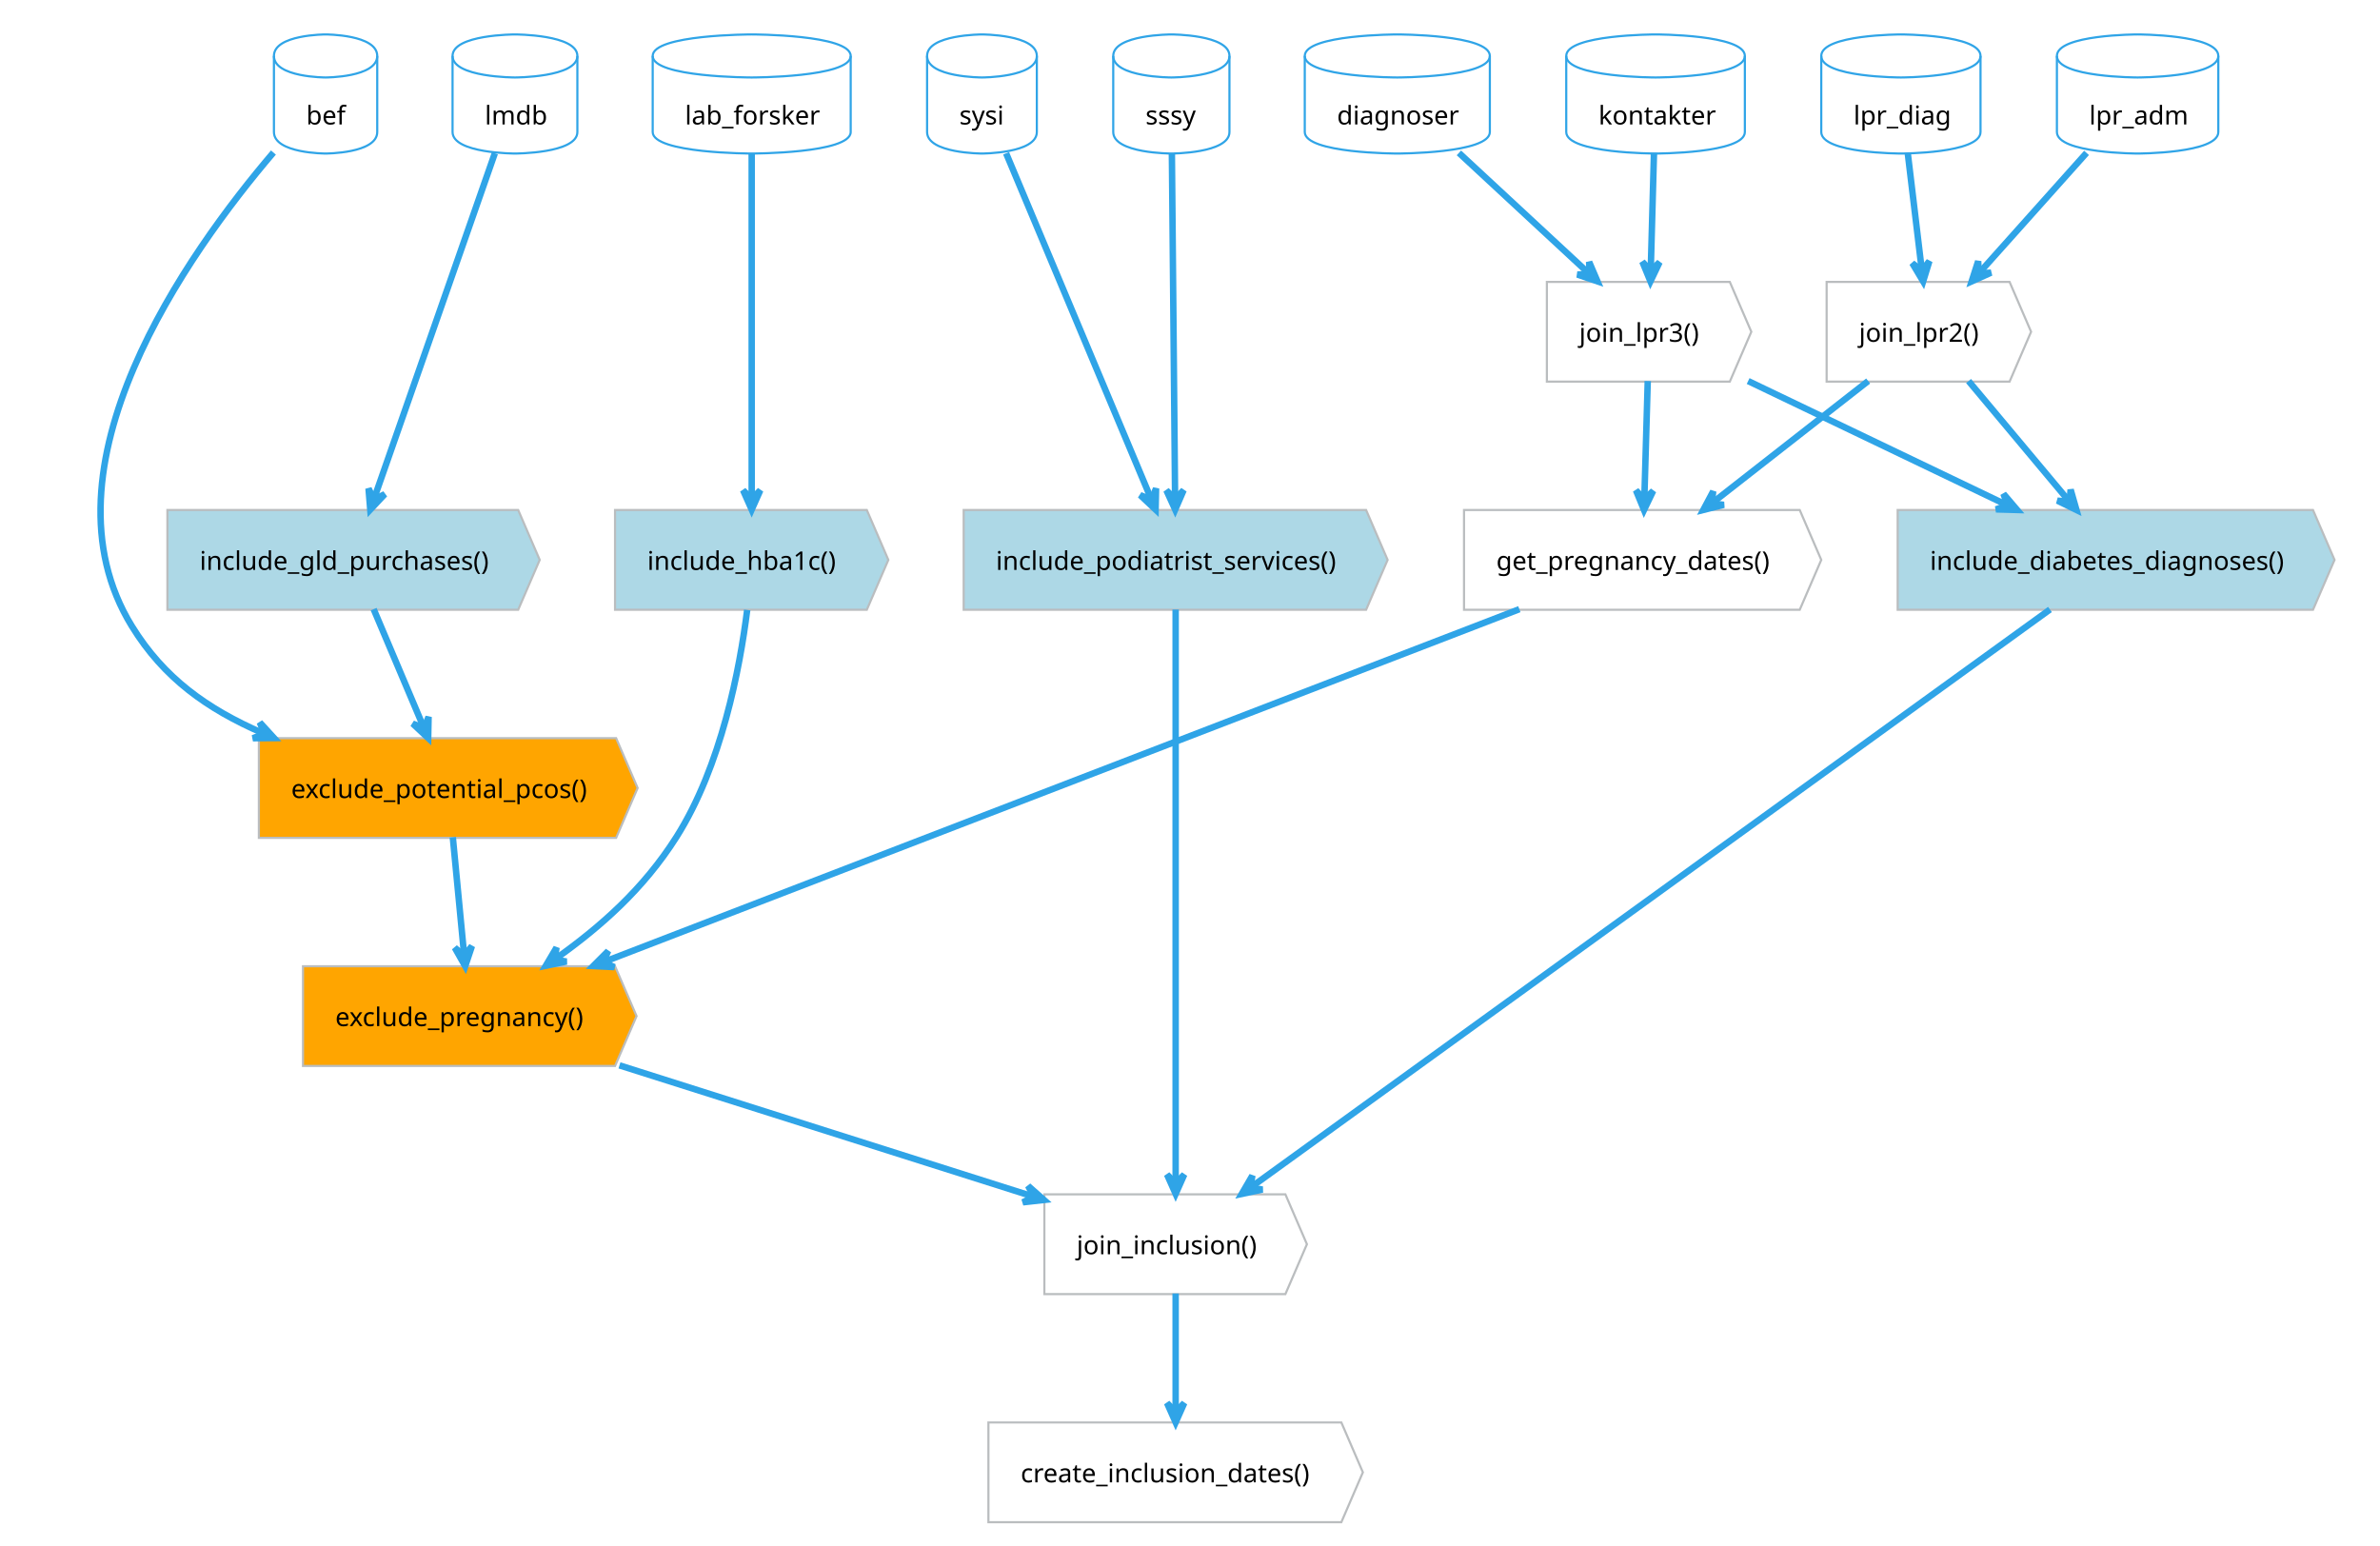
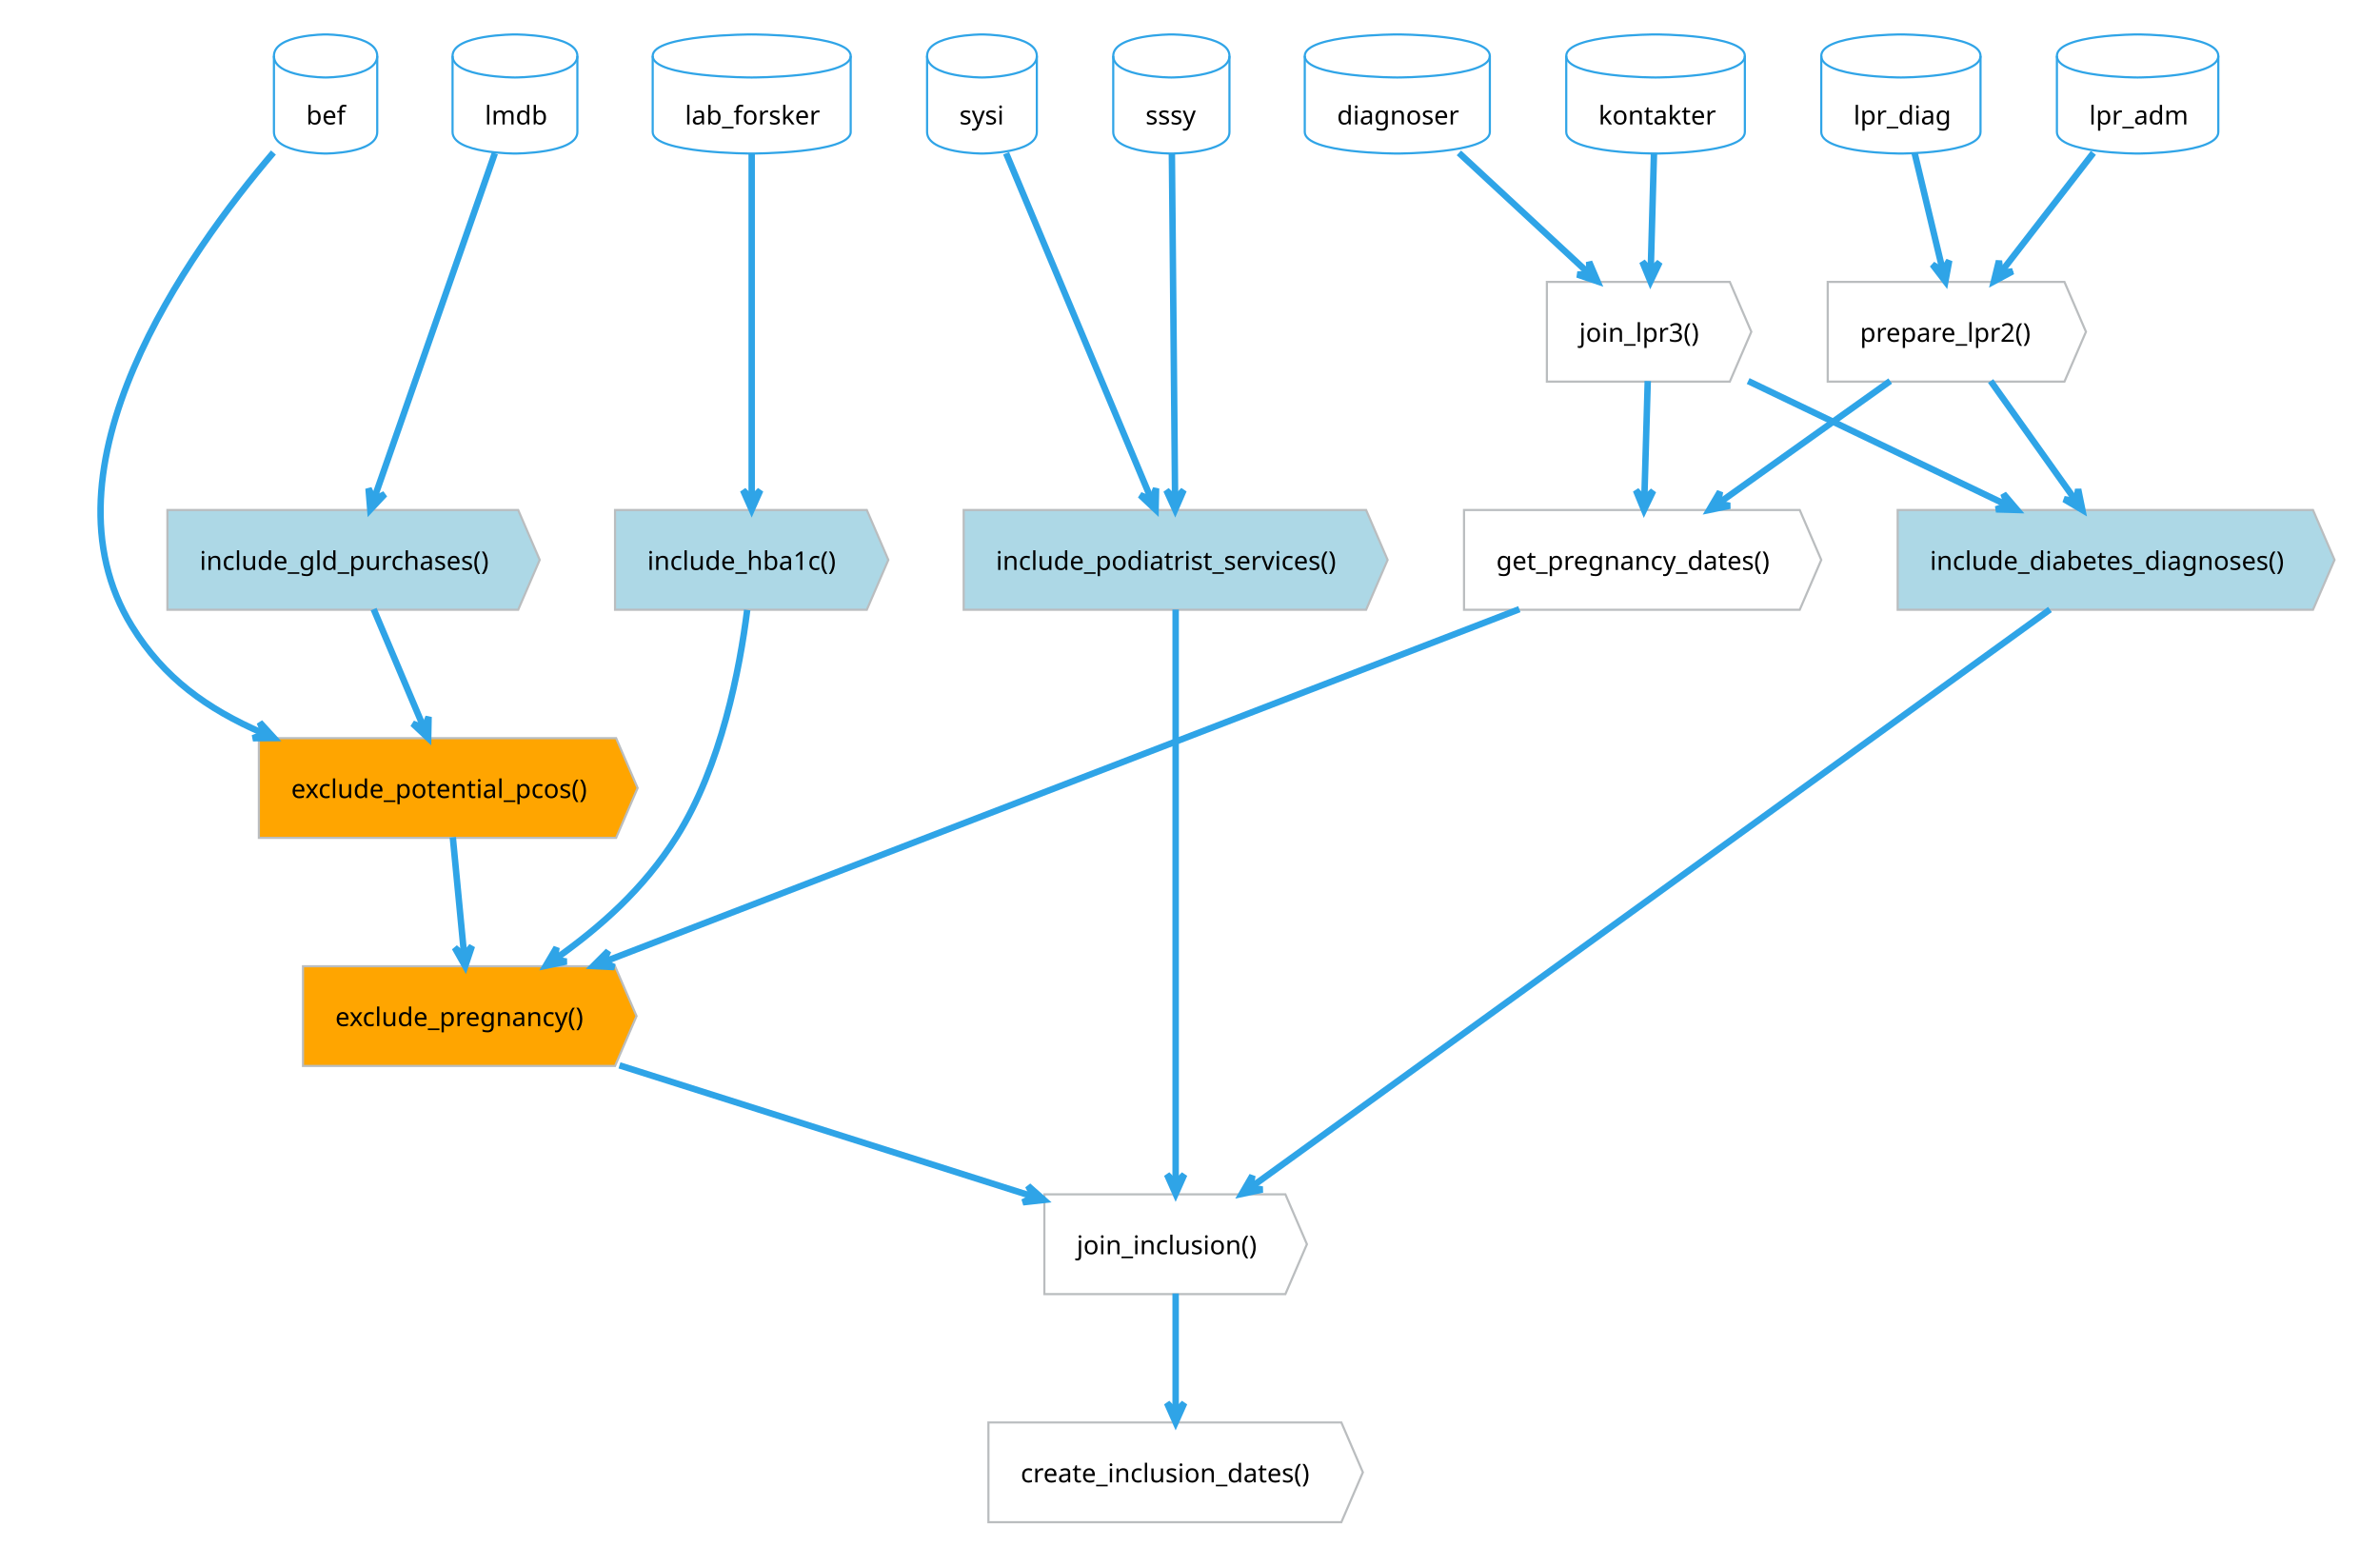
<svg xmlns="http://www.w3.org/2000/svg" contentStyleType="text/css" height="748.958px" preserveAspectRatio="none" style="width:1152px;height:748px;" version="1.1" viewBox="0 0 1152 748" width="1152.083px" zoomAndPan="magnify">
  <defs />
  <g>
    <g id="elem_sssy">
      <path d="M538.844,27.083 C538.844,16.667 566.969,16.667 566.969,16.667 C566.969,16.667 595.094,16.667 595.094,27.083 L595.094,63.9 C595.094,74.317 566.969,74.317 566.969,74.317 C566.969,74.317 538.844,74.317 538.844,63.9 L538.844,27.083 " fill="none" style="stroke:#2FA4E7;stroke-width:1.042;" />
      <path d="M538.844,27.083 C538.844,37.5 566.969,37.5 566.969,37.5 C566.969,37.5 595.094,37.5 595.094,27.083 " fill="none" style="stroke:#2FA4E7;stroke-width:1.042;" />
      <text fill="#000000" font-family="Verdana" font-size="12.5" lengthAdjust="spacing" textLength="25" x="554.469" y="60.238">sssy</text>
    </g>
    <g id="elem_sysi">
      <path d="M448.74,27.083 C448.74,16.667 475.302,16.667 475.302,16.667 C475.302,16.667 501.865,16.667 501.865,27.083 L501.865,63.9 C501.865,74.317 475.302,74.317 475.302,74.317 C475.302,74.317 448.74,74.317 448.74,63.9 L448.74,27.083 " fill="none" style="stroke:#2FA4E7;stroke-width:1.042;" />
      <path d="M448.74,27.083 C448.74,37.5 475.302,37.5 475.302,37.5 C475.302,37.5 501.865,37.5 501.865,27.083 " fill="none" style="stroke:#2FA4E7;stroke-width:1.042;" />
      <text fill="#000000" font-family="Verdana" font-size="12.5" lengthAdjust="spacing" textLength="21.875" x="464.365" y="60.238">sysi</text>
    </g>
    <g id="elem_lpr_diag">
      <path d="M881.552,27.083 C881.552,16.667 920.094,16.667 920.094,16.667 C920.094,16.667 958.635,16.667 958.635,27.083 L958.635,63.9 C958.635,74.317 920.094,74.317 920.094,74.317 C920.094,74.317 881.552,74.317 881.552,63.9 L881.552,27.083 " fill="none" style="stroke:#2FA4E7;stroke-width:1.042;" />
      <path d="M881.552,27.083 C881.552,37.5 920.094,37.5 920.094,37.5 C920.094,37.5 958.635,37.5 958.635,27.083 " fill="none" style="stroke:#2FA4E7;stroke-width:1.042;" />
      <text fill="#000000" font-family="Verdana" font-size="12.5" lengthAdjust="spacing" textLength="45.833" x="897.177" y="60.238">lpr_diag</text>
    </g>
    <g id="elem_lpr_adm">
      <path d="M995.615,27.083 C995.615,16.667 1034.677,16.667 1034.677,16.667 C1034.677,16.667 1073.74,16.667 1073.74,27.083 L1073.74,63.9 C1073.74,74.317 1034.677,74.317 1034.677,74.317 C1034.677,74.317 995.615,74.317 995.615,63.9 L995.615,27.083 " fill="none" style="stroke:#2FA4E7;stroke-width:1.042;" />
      <path d="M995.615,27.083 C995.615,37.5 1034.677,37.5 1034.677,37.5 C1034.677,37.5 1073.74,37.5 1073.74,27.083 " fill="none" style="stroke:#2FA4E7;stroke-width:1.042;" />
      <text fill="#000000" font-family="Verdana" font-size="12.5" lengthAdjust="spacing" textLength="46.875" x="1011.24" y="60.238">lpr_adm</text>
    </g>
    <g id="elem_lmdb">
      <path d="M219.052,27.083 C219.052,16.667 249.26,16.667 249.26,16.667 C249.26,16.667 279.469,16.667 279.469,27.083 L279.469,63.9 C279.469,74.317 249.26,74.317 249.26,74.317 C249.26,74.317 219.052,74.317 219.052,63.9 L219.052,27.083 " fill="none" style="stroke:#2FA4E7;stroke-width:1.042;" />
      <path d="M219.052,27.083 C219.052,37.5 249.26,37.5 249.26,37.5 C249.26,37.5 279.469,37.5 279.469,27.083 " fill="none" style="stroke:#2FA4E7;stroke-width:1.042;" />
      <text fill="#000000" font-family="Verdana" font-size="12.5" lengthAdjust="spacing" textLength="29.167" x="234.677" y="60.238">lmdb</text>
    </g>
    <g id="elem_lab_forsker">
      <path d="M315.927,27.083 C315.927,16.667 363.844,16.667 363.844,16.667 C363.844,16.667 411.76,16.667 411.76,27.083 L411.76,63.9 C411.76,74.317 363.844,74.317 363.844,74.317 C363.844,74.317 315.927,74.317 315.927,63.9 L315.927,27.083 " fill="none" style="stroke:#2FA4E7;stroke-width:1.042;" />
      <path d="M315.927,27.083 C315.927,37.5 363.844,37.5 363.844,37.5 C363.844,37.5 411.76,37.5 411.76,27.083 " fill="none" style="stroke:#2FA4E7;stroke-width:1.042;" />
      <text fill="#000000" font-family="Verdana" font-size="12.5" lengthAdjust="spacing" textLength="64.583" x="331.552" y="60.238">lab_forsker</text>
    </g>
    <g id="elem_kontakter">
      <path d="M758.115,27.083 C758.115,16.667 801.344,16.667 801.344,16.667 C801.344,16.667 844.573,16.667 844.573,27.083 L844.573,63.9 C844.573,74.317 801.344,74.317 801.344,74.317 C801.344,74.317 758.115,74.317 758.115,63.9 L758.115,27.083 " fill="none" style="stroke:#2FA4E7;stroke-width:1.042;" />
      <path d="M758.115,27.083 C758.115,37.5 801.344,37.5 801.344,37.5 C801.344,37.5 844.573,37.5 844.573,27.083 " fill="none" style="stroke:#2FA4E7;stroke-width:1.042;" />
      <text fill="#000000" font-family="Verdana" font-size="12.5" lengthAdjust="spacing" textLength="55.208" x="773.74" y="60.238">kontakter</text>
    </g>
    <g id="elem_diagnoser">
      <path d="M631.552,27.083 C631.552,16.667 676.344,16.667 676.344,16.667 C676.344,16.667 721.135,16.667 721.135,27.083 L721.135,63.9 C721.135,74.317 676.344,74.317 676.344,74.317 C676.344,74.317 631.552,74.317 631.552,63.9 L631.552,27.083 " fill="none" style="stroke:#2FA4E7;stroke-width:1.042;" />
      <path d="M631.552,27.083 C631.552,37.5 676.344,37.5 676.344,37.5 C676.344,37.5 721.135,37.5 721.135,27.083 " fill="none" style="stroke:#2FA4E7;stroke-width:1.042;" />
      <text fill="#000000" font-family="Verdana" font-size="12.5" lengthAdjust="spacing" textLength="58.333" x="647.177" y="60.238">diagnoser</text>
    </g>
    <g id="elem_bef">
      <path d="M132.594,27.083 C132.594,16.667 157.594,16.667 157.594,16.667 C157.594,16.667 182.594,16.667 182.594,27.083 L182.594,63.9 C182.594,74.317 157.594,74.317 157.594,74.317 C157.594,74.317 132.594,74.317 132.594,63.9 L132.594,27.083 " fill="none" style="stroke:#2FA4E7;stroke-width:1.042;" />
      <path d="M132.594,27.083 C132.594,37.5 157.594,37.5 157.594,37.5 C157.594,37.5 182.594,37.5 182.594,27.083 " fill="none" style="stroke:#2FA4E7;stroke-width:1.042;" />
      <text fill="#000000" font-family="Verdana" font-size="12.5" lengthAdjust="spacing" textLength="18.75" x="148.219" y="60.238">bef</text>
    </g>
    <g id="elem_lpr2">
-       <polygon fill="none" points="884.156,136.458,972.698,136.458,983.115,160.596,972.698,184.733,884.156,184.733" style="stroke:#BABDBF;stroke-width:1.042;" />
-       <text fill="#000000" font-family="Verdana" font-size="12.5" lengthAdjust="spacing" textLength="57.292" x="899.781" y="165.446">join_lpr2()</text>
+       <polygon fill="none" points="884.677,136.458,999.26,136.458,1009.677,160.596,999.26,184.733,884.677,184.733" style="stroke:#BABDBF;stroke-width:1.042;" />
+       <text fill="#000000" font-family="Verdana" font-size="12.5" lengthAdjust="spacing" textLength="83.333" x="900.302" y="165.446">prepare_lpr2()</text>
    </g>
    <g id="elem_lpr3">
      <polygon fill="none" points="748.74,136.458,837.281,136.458,847.698,160.596,837.281,184.733,748.74,184.733" style="stroke:#BABDBF;stroke-width:1.042;" />
      <text fill="#000000" font-family="Verdana" font-size="12.5" lengthAdjust="spacing" textLength="57.292" x="764.365" y="165.446">join_lpr3()</text>
    </g>
    <g id="elem_ex_pregnancy">
      <polygon fill="#FFA500" points="146.656,467.708,297.698,467.708,308.115,491.846,297.698,515.984,146.656,515.984" style="stroke:#BABDBF;stroke-width:1.042;" />
      <text fill="#000000" font-family="Verdana" font-size="12.5" lengthAdjust="spacing" textLength="119.792" x="162.281" y="496.696">exclude_pregnancy()</text>
    </g>
    <g id="elem_ex_pcos">
      <polygon fill="#FFA500" points="125.302,357.292,298.219,357.292,308.635,381.429,298.219,405.567,125.302,405.567" style="stroke:#BABDBF;stroke-width:1.042;" />
      <text fill="#000000" font-family="Verdana" font-size="12.5" lengthAdjust="spacing" textLength="141.667" x="140.927" y="386.279">exclude_potential_pcos()</text>
    </g>
    <g id="elem_in_diagnoses">
      <polygon fill="#ADD8E6" points="918.531,246.875,1119.573,246.875,1129.99,271.013,1119.573,295.15,918.531,295.15" style="stroke:#BABDBF;stroke-width:1.042;" />
      <text fill="#000000" font-family="Verdana" font-size="12.5" lengthAdjust="spacing" textLength="169.792" x="934.156" y="275.863">include_diabetes_diagnoses()</text>
    </g>
    <g id="elem_in_hba1c">
      <polygon fill="#ADD8E6" points="297.698,246.875,419.573,246.875,429.99,271.013,419.573,295.15,297.698,295.15" style="stroke:#BABDBF;stroke-width:1.042;" />
      <text fill="#000000" font-family="Verdana" font-size="12.5" lengthAdjust="spacing" textLength="90.625" x="313.323" y="275.863">include_hba1c()</text>
    </g>
    <g id="elem_in_podiatrist">
      <polygon fill="#ADD8E6" points="466.448,246.875,661.24,246.875,671.656,271.013,661.24,295.15,466.448,295.15" style="stroke:#BABDBF;stroke-width:1.042;" />
      <text fill="#000000" font-family="Verdana" font-size="12.5" lengthAdjust="spacing" textLength="163.542" x="482.073" y="275.863">include_podiatrist_services()</text>
    </g>
    <g id="elem_in_gld">
      <polygon fill="#ADD8E6" points="81.031,246.875,250.823,246.875,261.24,271.013,250.823,295.15,81.031,295.15" style="stroke:#BABDBF;stroke-width:1.042;" />
      <text fill="#000000" font-family="Verdana" font-size="12.5" lengthAdjust="spacing" textLength="138.542" x="96.656" y="275.863">include_gld_purchases()</text>
    </g>
    <g id="elem_pregnancy">
      <polygon fill="none" points="708.635,246.875,871.135,246.875,881.552,271.013,871.135,295.15,708.635,295.15" style="stroke:#BABDBF;stroke-width:1.042;" />
      <text fill="#000000" font-family="Verdana" font-size="12.5" lengthAdjust="spacing" textLength="131.25" x="724.26" y="275.863">get_pregnancy_dates()</text>
    </g>
    <g id="elem_join_inclusion">
      <polygon fill="none" points="505.51,578.125,622.177,578.125,632.594,602.263,622.177,626.4,505.51,626.4" style="stroke:#BABDBF;stroke-width:1.042;" />
      <text fill="#000000" font-family="Verdana" font-size="12.5" lengthAdjust="spacing" textLength="85.417" x="521.135" y="607.113">join_inclusion()</text>
    </g>
    <g id="elem_inclusion_date">
      <polygon fill="none" points="478.427,688.542,649.26,688.542,659.677,712.679,649.26,736.817,478.427,736.817" style="stroke:#BABDBF;stroke-width:1.042;" />
      <text fill="#000000" font-family="Verdana" font-size="12.5" lengthAdjust="spacing" textLength="139.583" x="494.052" y="717.529">create_inclusion_dates()</text>
    </g>
    <g id="link_lpr_diag_lpr2">
-       <path d="M923.406,74 C925.698,93.083 927.952,111.961 930.119,129.993 " fill="none" id="lpr_diag-to-lpr2" style="stroke:#2FA4E7;stroke-width:3.125;" />
-       <polygon fill="#2FA4E7" points="930.865,136.198,933.883,126.393,930.243,131.027,925.609,127.387,930.865,136.198" style="stroke:#2FA4E7;stroke-width:3.125;" />
+       <path d="M926.719,74 C931.292,93.083 935.845,112.089 940.168,130.12 " fill="none" id="lpr_diag-to-lpr2" style="stroke:#2FA4E7;stroke-width:3.125;" />
+       <polygon fill="#2FA4E7" points="941.625,136.198,943.491,126.11,940.411,131.133,935.388,128.053,941.625,136.198" style="stroke:#2FA4E7;stroke-width:3.125;" />
    </g>
    <g id="link_lpr_adm_lpr2">
-       <path d="M1009.958,74 C992.906,93.083 974.645,113.508 958.52,131.539 " fill="none" id="lpr_adm-to-lpr2" style="stroke:#2FA4E7;stroke-width:3.125;" />
-       <polygon fill="#2FA4E7" points="954.354,136.198,963.71,131.987,957.826,132.316,957.498,126.432,954.354,136.198" style="stroke:#2FA4E7;stroke-width:3.125;" />
+       <path d="M1013.271,74 C998.5,93.083 982.911,113.226 968.942,131.257 " fill="none" id="lpr_adm-to-lpr2" style="stroke:#2FA4E7;stroke-width:3.125;" />
+       <polygon fill="#2FA4E7" points="965.115,136.198,974.15,131.338,968.304,132.081,967.562,126.235,965.115,136.198" style="stroke:#2FA4E7;stroke-width:3.125;" />
    </g>
    <g id="link_kontakter_lpr3">
      <path d="M800.583,74 C800.052,93.083 799.538,111.919 799.038,129.95 " fill="none" id="kontakter-to-lpr3" style="stroke:#2FA4E7;stroke-width:3.125;" />
      <polygon fill="#2FA4E7" points="798.865,136.198,803.289,126.942,799.009,130.992,794.959,126.711,798.865,136.198" style="stroke:#2FA4E7;stroke-width:3.125;" />
    </g>
    <g id="link_diagnoser_lpr3">
      <path d="M706.156,74 C726.74,93.083 749.21,113.916 768.647,131.947 " fill="none" id="diagnoser-to-lpr3" style="stroke:#2FA4E7;stroke-width:3.125;" />
      <polygon fill="#2FA4E7" points="773.229,136.198,769.19,126.767,769.411,132.656,763.522,132.877,773.229,136.198" style="stroke:#2FA4E7;stroke-width:3.125;" />
    </g>
    <g id="link_sssy_in_podiatrist">
      <path d="M567.229,74.198 C567.646,118.771 568.39,199.063 568.775,240.438 " fill="none" id="sssy-to-in_podiatrist" style="stroke:#2FA4E7;stroke-width:3.125;" />
      <polygon fill="#2FA4E7" points="568.833,246.688,572.913,237.274,568.785,241.479,564.58,237.352,568.833,246.688" style="stroke:#2FA4E7;stroke-width:3.125;" />
    </g>
    <g id="link_sysi_in_podiatrist">
      <path d="M486.99,74.198 C505.688,118.771 539.583,199.549 556.937,240.924 " fill="none" id="sysi-to-in_podiatrist" style="stroke:#2FA4E7;stroke-width:3.125;" />
      <polygon fill="#2FA4E7" points="559.354,246.688,559.57,236.431,557.34,241.885,551.886,239.654,559.354,246.688" style="stroke:#2FA4E7;stroke-width:3.125;" />
    </g>
    <g id="link_in_podiatrist_join_inclusion">
      <path d="M569.052,295.021 C569.052,355.458 569.052,511.26 569.052,571.667 " fill="none" id="in_podiatrist-to-join_inclusion" style="stroke:#2FA4E7;stroke-width:3.125;" />
      <polygon fill="#2FA4E7" points="569.052,577.917,573.219,568.542,569.052,572.708,564.885,568.542,569.052,577.917" style="stroke:#2FA4E7;stroke-width:3.125;" />
    </g>
    <g id="link_lab_forsker_in_hba1c">
      <path d="M363.844,74.198 C363.844,118.771 363.844,199.062 363.844,240.438 " fill="none" id="lab_forsker-to-in_hba1c" style="stroke:#2FA4E7;stroke-width:3.125;" />
      <polygon fill="#2FA4E7" points="363.844,246.688,368.01,237.312,363.844,241.479,359.677,237.312,363.844,246.688" style="stroke:#2FA4E7;stroke-width:3.125;" />
    </g>
    <g id="link_in_hba1c_ex_pregnancy">
      <path d="M361.667,295.24 C358.146,323.271 349.24,370.76 327.385,405.208 C311.365,430.469 290.642,448.613 269.257,463.852 " fill="none" id="in_hba1c-to-ex_pregnancy" style="stroke:#2FA4E7;stroke-width:3.125;" />
      <polygon fill="#2FA4E7" points="264.167,467.479,274.219,465.432,268.408,464.457,269.383,458.645,264.167,467.479" style="stroke:#2FA4E7;stroke-width:3.125;" />
    </g>
    <g id="link_ex_pregnancy_join_inclusion">
      <path d="M299.844,515.688 C360.771,535 441.042,560.455 499.365,578.945 " fill="none" id="ex_pregnancy-to-join_inclusion" style="stroke:#2FA4E7;stroke-width:3.125;" />
      <polygon fill="#2FA4E7" points="505.323,580.833,497.645,574.028,500.358,579.259,495.127,581.972,505.323,580.833" style="stroke:#2FA4E7;stroke-width:3.125;" />
    </g>
    <g id="link_lmdb_in_gld">
      <path d="M239.521,74.198 C223.938,118.771 195.739,199.412 181.28,240.787 " fill="none" id="lmdb-to-in_gld" style="stroke:#2FA4E7;stroke-width:3.125;" />
      <polygon fill="#2FA4E7" points="179.219,246.688,186.245,239.212,180.937,241.771,178.378,236.463,179.219,246.688" style="stroke:#2FA4E7;stroke-width:3.125;" />
    </g>
    <g id="link_in_gld_ex_pcos">
      <path d="M180.854,294.854 C188.635,313.229 197.055,333.139 204.826,351.514 " fill="none" id="in_gld-to-ex_pcos" style="stroke:#2FA4E7;stroke-width:3.125;" />
      <polygon fill="#2FA4E7" points="207.26,357.271,207.446,347.013,205.232,352.474,199.771,350.259,207.26,357.271" style="stroke:#2FA4E7;stroke-width:3.125;" />
    </g>
    <g id="link_ex_pcos_ex_pregnancy">
      <path d="M219.177,405.271 C220.948,423.646 222.821,443.091 224.581,461.466 " fill="none" id="ex_pcos-to-ex_pregnancy" style="stroke:#2FA4E7;stroke-width:3.125;" />
      <polygon fill="#2FA4E7" points="225.177,467.688,228.431,457.958,224.68,462.503,220.135,458.753,225.177,467.688" style="stroke:#2FA4E7;stroke-width:3.125;" />
    </g>
    <g id="link_lpr2_in_diagnoses">
-       <path d="M952.854,184.438 C968.24,202.812 985.687,223.686 1001.062,242.061 " fill="none" id="lpr2-to-in_diagnoses" style="stroke:#2FA4E7;stroke-width:3.125;" />
-       <polygon fill="#2FA4E7" points="1005.073,246.854,1002.252,236.99,1001.731,242.86,995.861,242.338,1005.073,246.854" style="stroke:#2FA4E7;stroke-width:3.125;" />
+       <path d="M963.531,184.438 C976.604,202.812 991.241,223.387 1004.314,241.762 " fill="none" id="lpr2-to-in_diagnoses" style="stroke:#2FA4E7;stroke-width:3.125;" />
+       <polygon fill="#2FA4E7" points="1007.938,246.854,1005.898,236.8,1004.918,242.61,999.108,241.631,1007.938,246.854" style="stroke:#2FA4E7;stroke-width:3.125;" />
    </g>
    <g id="link_lpr3_in_diagnoses">
      <path d="M846.156,184.438 C884.521,202.812 932.416,225.778 970.76,244.153 " fill="none" id="lpr3-to-in_diagnoses" style="stroke:#2FA4E7;stroke-width:3.125;" />
      <polygon fill="#2FA4E7" points="976.396,246.854,969.742,239.045,971.699,244.603,966.141,246.56,976.396,246.854" style="stroke:#2FA4E7;stroke-width:3.125;" />
    </g>
    <g id="link_in_diagnoses_join_inclusion">
      <path d="M992.25,295.021 C908.677,355.458 689.638,513.848 606.096,574.255 " fill="none" id="in_diagnoses-to-join_inclusion" style="stroke:#2FA4E7;stroke-width:3.125;" />
      <polygon fill="#2FA4E7" points="601.031,577.917,611.07,575.8,605.252,574.865,606.187,569.047,601.031,577.917" style="stroke:#2FA4E7;stroke-width:3.125;" />
    </g>
    <g id="link_bef_ex_pcos">
      <path d="M132.354,73.833 C90.708,122.656 16.667,226.562 63.844,303.125 C79.375,328.333 100.242,343.09 126.951,354.767 " fill="none" id="bef-to-ex_pcos" style="stroke:#2FA4E7;stroke-width:3.125;" />
      <polygon fill="#2FA4E7" points="132.677,357.271,125.756,349.697,127.905,355.184,122.418,357.333,132.677,357.271" style="stroke:#2FA4E7;stroke-width:3.125;" />
    </g>
    <g id="link_lpr2_pregnancy">
-       <path d="M904.26,184.438 C880.75,202.812 852.861,224.629 829.361,243.004 " fill="none" id="lpr2-to-pregnancy" style="stroke:#2FA4E7;stroke-width:3.125;" />
-       <polygon fill="#2FA4E7" points="824.438,246.854,834.389,244.362,828.54,243.646,829.256,237.797,824.438,246.854" style="stroke:#2FA4E7;stroke-width:3.125;" />
+       <path d="M914.927,184.438 C889.115,202.812 858.184,224.853 832.392,243.228 " fill="none" id="lpr2-to-pregnancy" style="stroke:#2FA4E7;stroke-width:3.125;" />
+       <polygon fill="#2FA4E7" points="827.302,246.854,837.355,244.808,831.544,243.832,832.52,238.021,827.302,246.854" style="stroke:#2FA4E7;stroke-width:3.125;" />
    </g>
    <g id="link_lpr3_pregnancy">
      <path d="M797.562,184.438 C797.031,202.812 796.472,222.232 795.941,240.607 " fill="none" id="lpr3-to-pregnancy" style="stroke:#2FA4E7;stroke-width:3.125;" />
      <polygon fill="#2FA4E7" points="795.76,246.854,800.196,237.603,795.911,241.648,791.866,237.363,795.76,246.854" style="stroke:#2FA4E7;stroke-width:3.125;" />
    </g>
    <g id="link_pregnancy_ex_pregnancy">
      <path d="M735.417,294.875 C626.385,336.885 402.03,423.337 292.957,465.357 " fill="none" id="pregnancy-to-ex_pregnancy" style="stroke:#2FA4E7;stroke-width:3.125;" />
      <polygon fill="#2FA4E7" points="287.125,467.604,297.371,468.122,291.985,465.732,294.375,460.346,287.125,467.604" style="stroke:#2FA4E7;stroke-width:3.125;" />
    </g>
    <g id="link_join_inclusion_inclusion_date">
      <path d="M569.052,626.104 C569.052,644.479 569.052,663.896 569.052,682.271 " fill="none" id="join_inclusion-to-inclusion_date" style="stroke:#2FA4E7;stroke-width:3.125;" />
      <polygon fill="#2FA4E7" points="569.052,688.521,573.219,679.146,569.052,683.312,564.885,679.146,569.052,688.521" style="stroke:#2FA4E7;stroke-width:3.125;" />
    </g>
  </g>
</svg>
